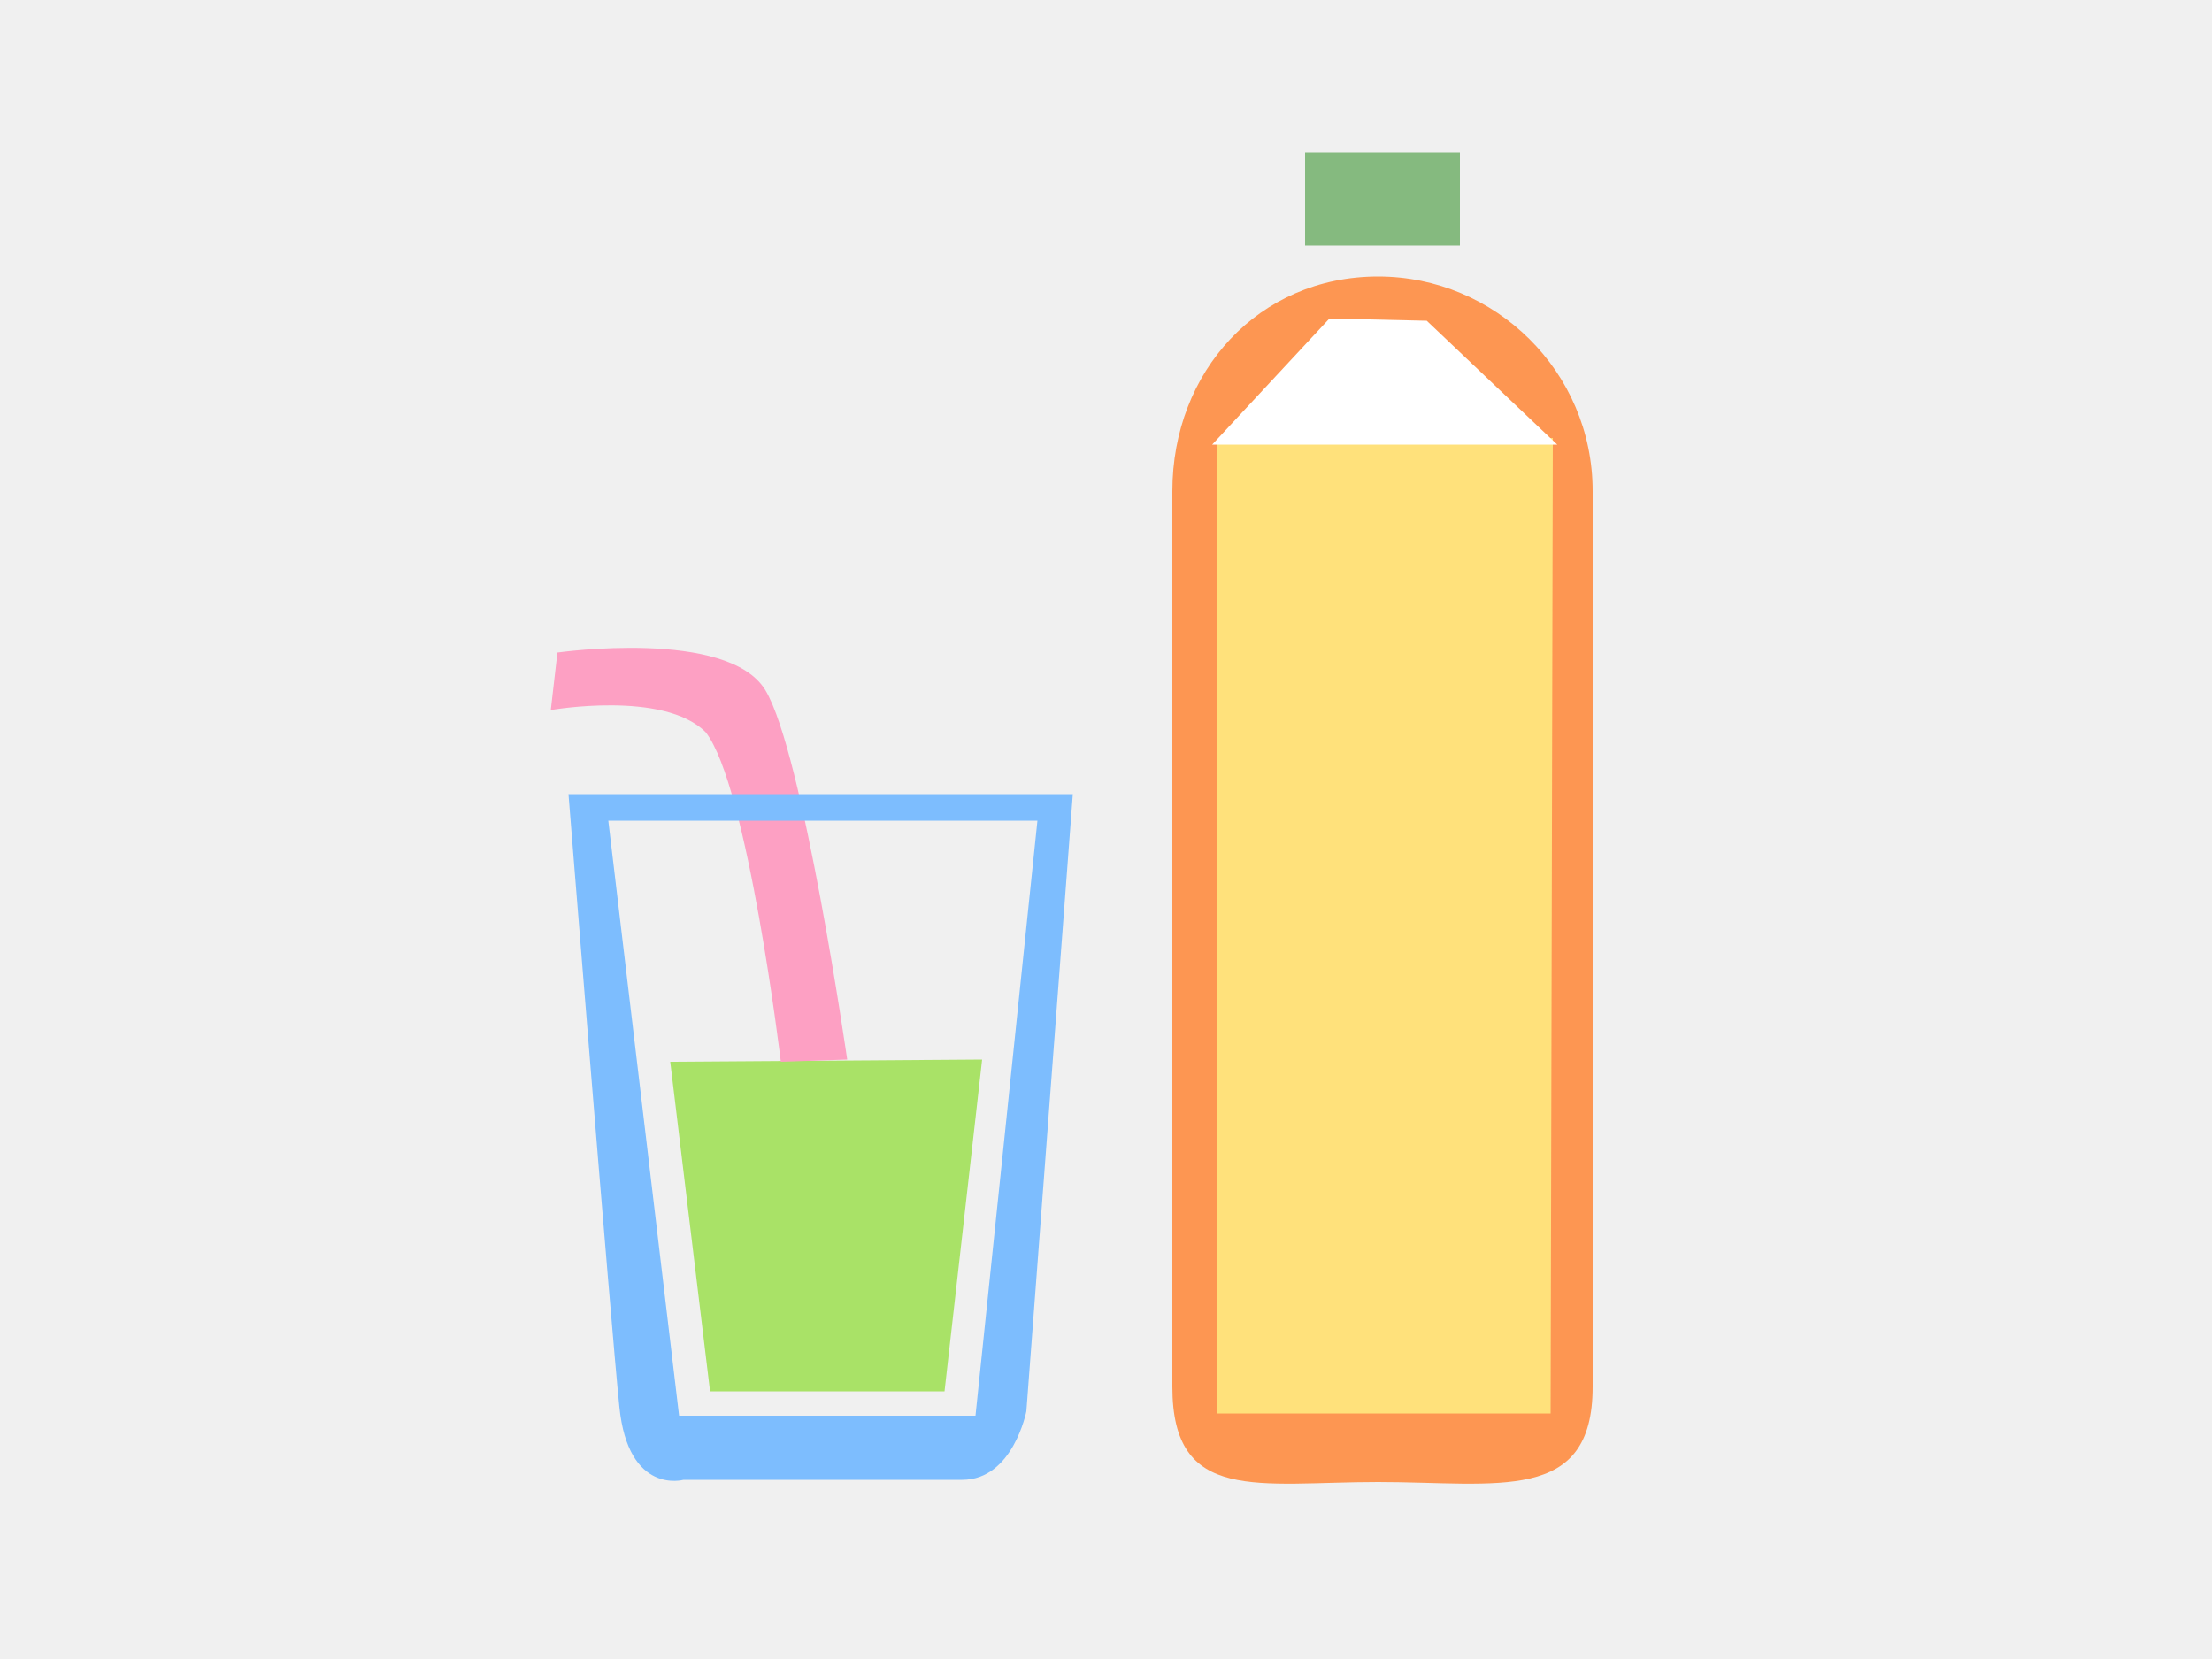
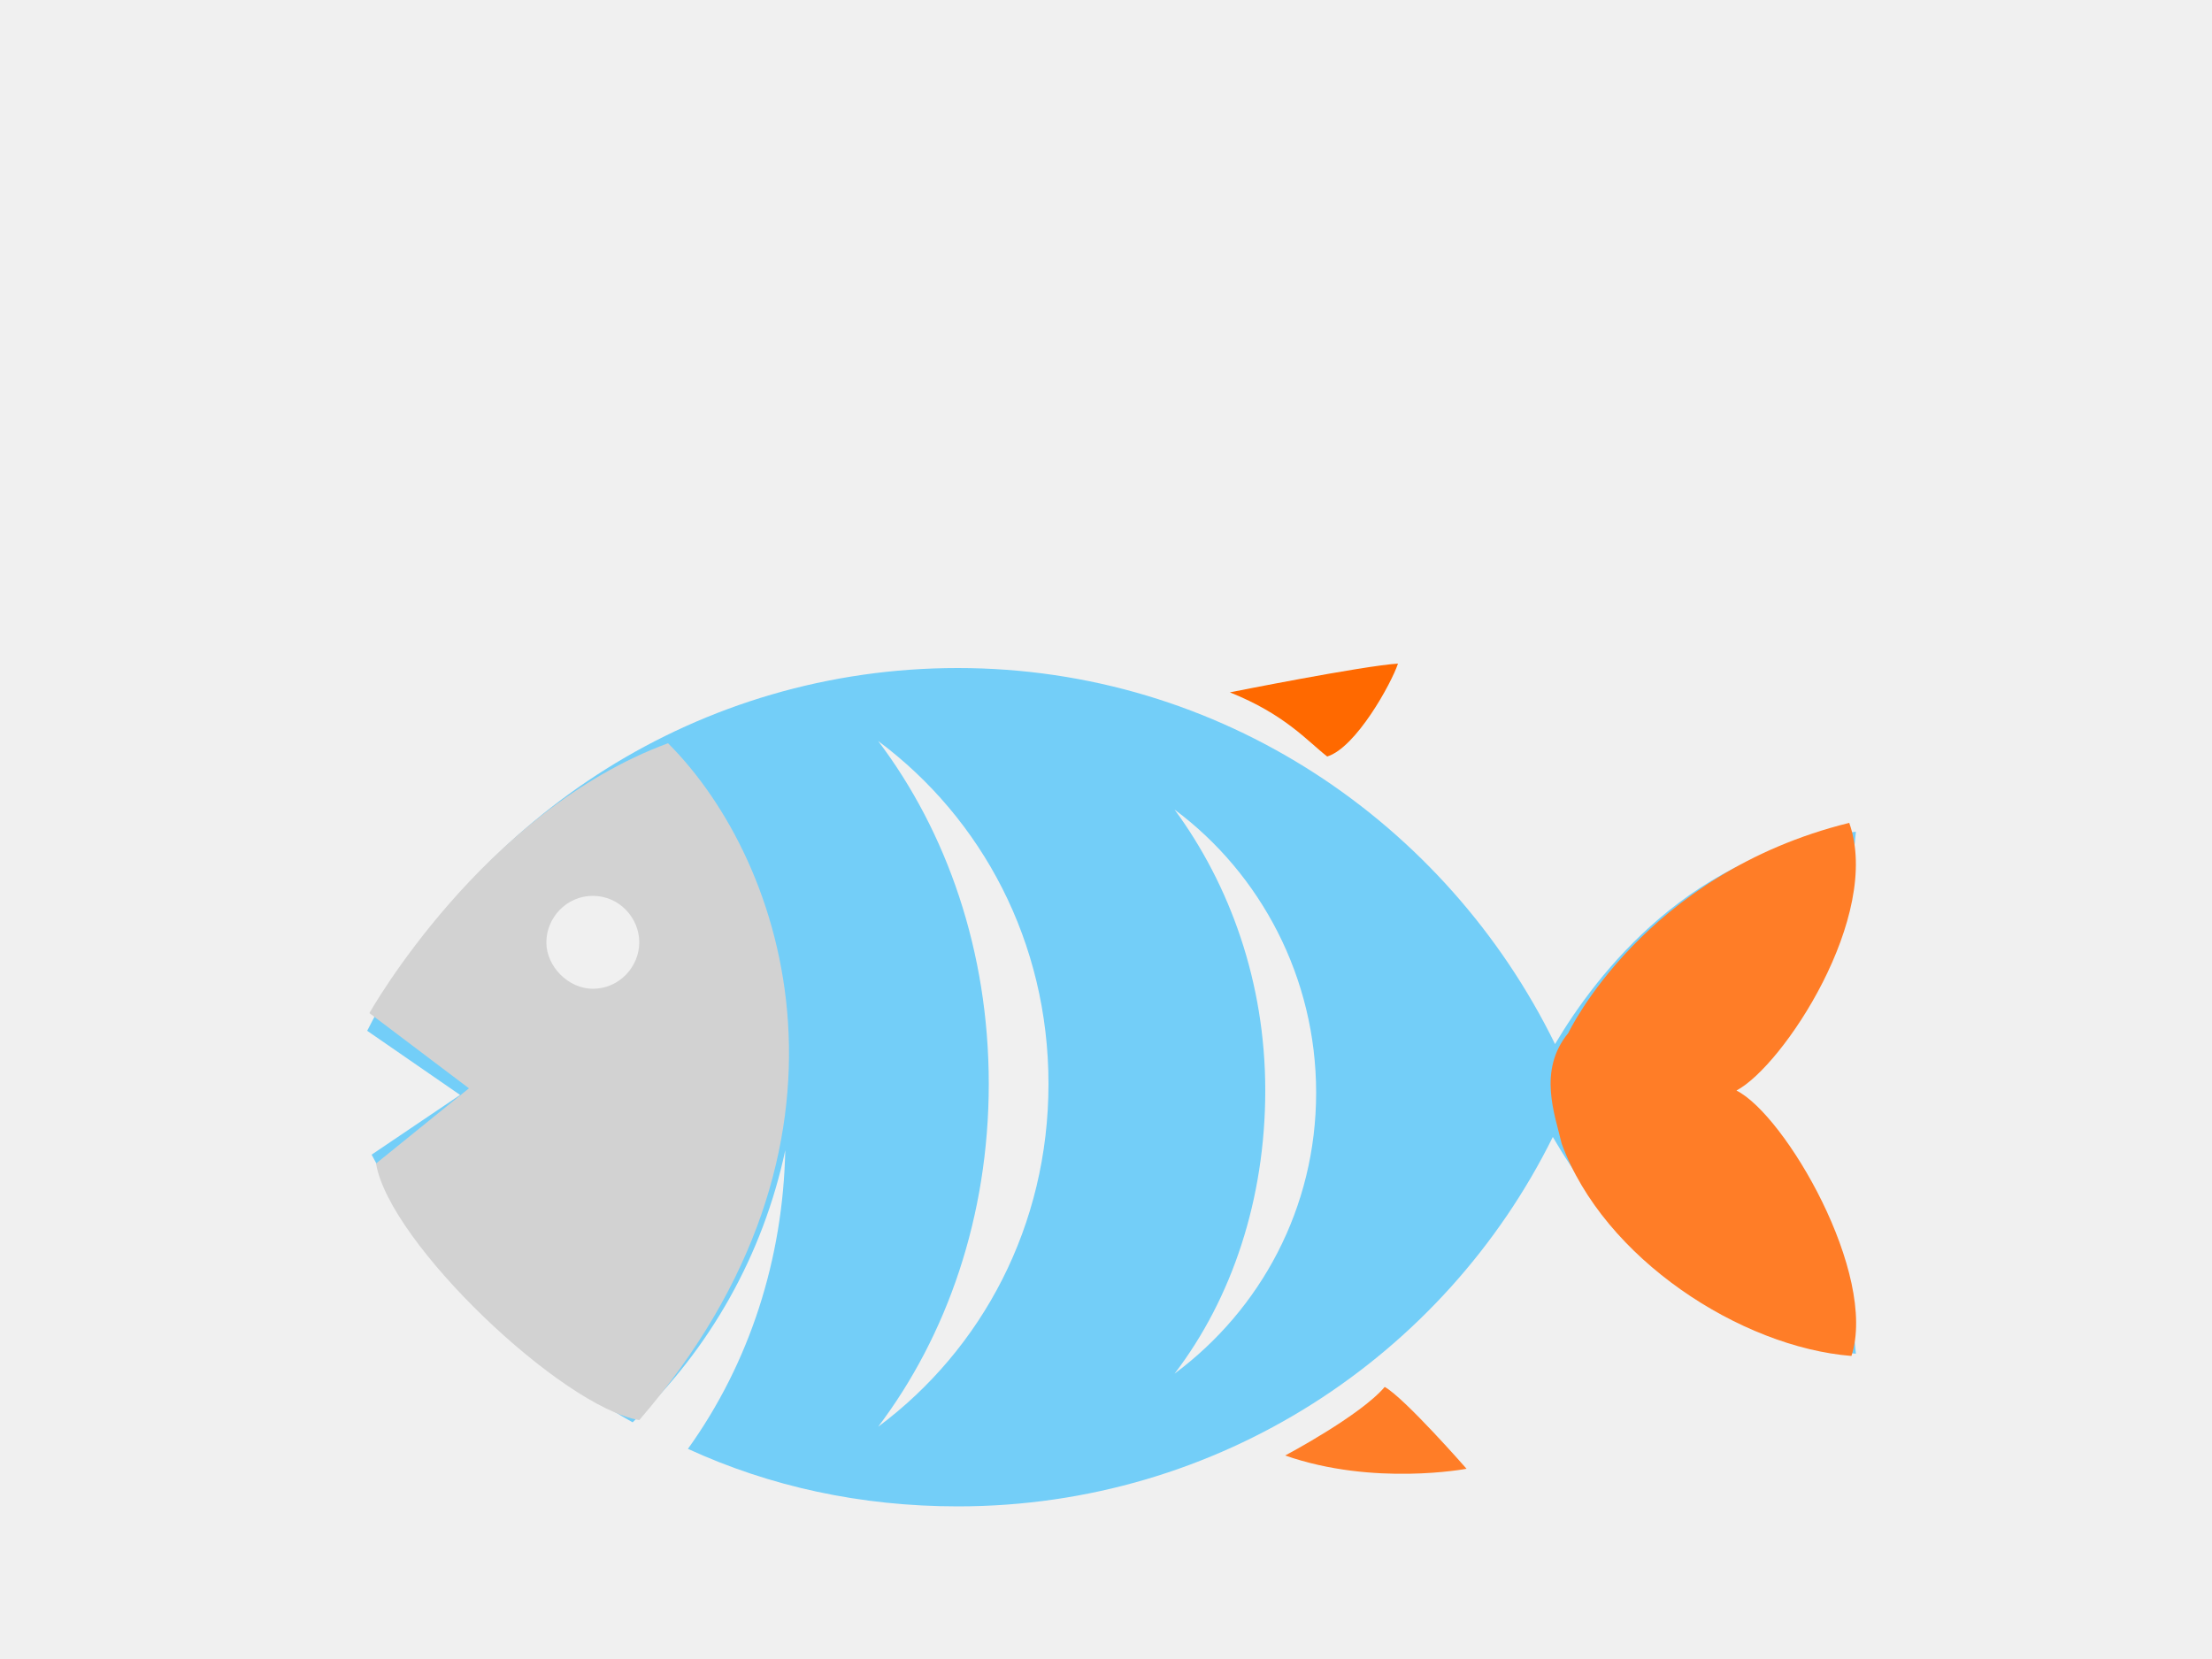
<svg xmlns="http://www.w3.org/2000/svg" version="1.1" id="Слой_1" x="0px" y="0px" width="100px" height="75px" viewBox="0 0 100 75" enable-background="new 0 0 100 75" xml:space="preserve">
-   <path fill="#A9E267" d="M30.3,48l1.8,14.9h10.6l1.7-15L30.3,48z" />
-   <path fill="#FDA0C3" d="M25.2,29.5c0,0,7.7-1.1,9.4,1.7c1.7,2.8,3.7,16.7,3.7,16.7l-3,0.1c0,0-1.5-12.5-3.4-14.9c-1.9-1.9-7-1-7-1  L25.2,29.5z" />
-   <path fill="#FD9652" d="M62.3,12.5c5.3,0,9.7,4.3,9.7,9.7v40.5c0,5.3-4.3,4.3-9.7,4.3S53,68,53,62.7V22.2  C53,16.8,56.9,12.5,62.3,12.5z" />
-   <path fill="#FFE17B" d="M55,19.9v44h15.1l0.1-44.1L55,19.9z" />
-   <path fill="#85BA7F" d="M59,6.9h7v4.2h-7V6.9z" />
-   <path fill="#7DBDFE" d="M46.4,63.8c0,0-0.6,3.1-2.9,3.1s-12.6,0-12.6,0s-2.5,0.7-2.9-3.3c-0.4-3.9-2.3-27.7-2.3-27.7h22.8L46.4,63.8  z M30.7,64h13.4l2.8-26.9H27.5L30.7,64z" />
-   <path fill="#FFFFFF" d="M54.8,20.1l5.3-5.7l4.4,0.1l5.9,5.6H54.8z" />
+   <path fill="#73CEF8" d="M83.9,37.6c-7.4,0.8-11.7,6.4-13.6,9.6c-4.9-10-15.1-17-27-17c-11.7,0-21.8,6.7-26.7,16.4l4.2,2.9l-4,2.7  c2.7,5.1,6.8,9.3,11.8,12.1c3.5-3.3,5.9-7.6,6.9-12.3c-0.1,4.9-1.6,9.6-4.4,13.5c3.7,1.7,7.8,2.6,12.2,2.6c11.8,0,22-6.8,26.9-16.7  c1.8,3.1,6.1,9,13.7,9.8c-0.4-5-2.9-9.2-5.5-11.8C81,46.8,83.5,42.6,83.9,37.6z M26.2,45.5c-1.5,0-2.8-1.2-2.8-2.8  c0-1.5,1.2-2.8,2.8-2.8c1.6,0,2.8,1.2,2.8,2.8C29,44.3,27.7,45.5,26.2,45.5z M39.7,64.5c3.1-4.1,5-9.5,5-15.5s-1.9-11.4-5-15.5  c4.7,3.5,7.7,9.1,7.7,15.5S44.4,61,39.7,64.5z M53.1,62.1c2.6-3.4,4.1-7.9,4.1-12.8s-1.6-9.3-4.1-12.7c3.9,2.9,6.4,7.6,6.4,12.8  S57,59.2,53.1,62.1z" />
+   <path fill="#FF6900" d="M55.6,31.3c0,0,6-1.2,7.6-1.3c-0.3,0.9-1.9,3.8-3.2,4.2C59.1,33.5,58.1,32.3,55.6,31.3z" />
+   <path fill="#FF7D27" d="M58.1,65.8c0,0,3.4-1.8,4.5-3.1c0.9,0.5,3.7,3.7,3.7,3.7S62.1,67.2,58.1,65.8z" />
+   <path fill="#FF7D27" d="M70.9,46.7c0,0,3.4-7.2,12.7-9.5c1.5,4.2-3,11-5.1,12.1c2.2,1.1,6.4,8.3,5.2,12c-5-0.4-11.2-4.4-13.1-9.6  C70.3,50.4,69.5,48.4,70.9,46.7z" />
+   <path fill="#D2D2D2" d="M28.9,64.2c-3.5-0.6-11.3-8-11.9-11.6l4.2-3.4l-4.5-3.4c0,0,5.1-9.1,13.5-12.2C35.6,39,39.7,51.7,28.9,64.2z   M26.8,40.5c-1.2,0-2.1,1-2.1,2.1c0,1.1,1,2.1,2.1,2.1c1.2,0,2.1-1,2.1-2.1C28.9,41.5,28,40.5,26.8,40.5z" />
</svg>
